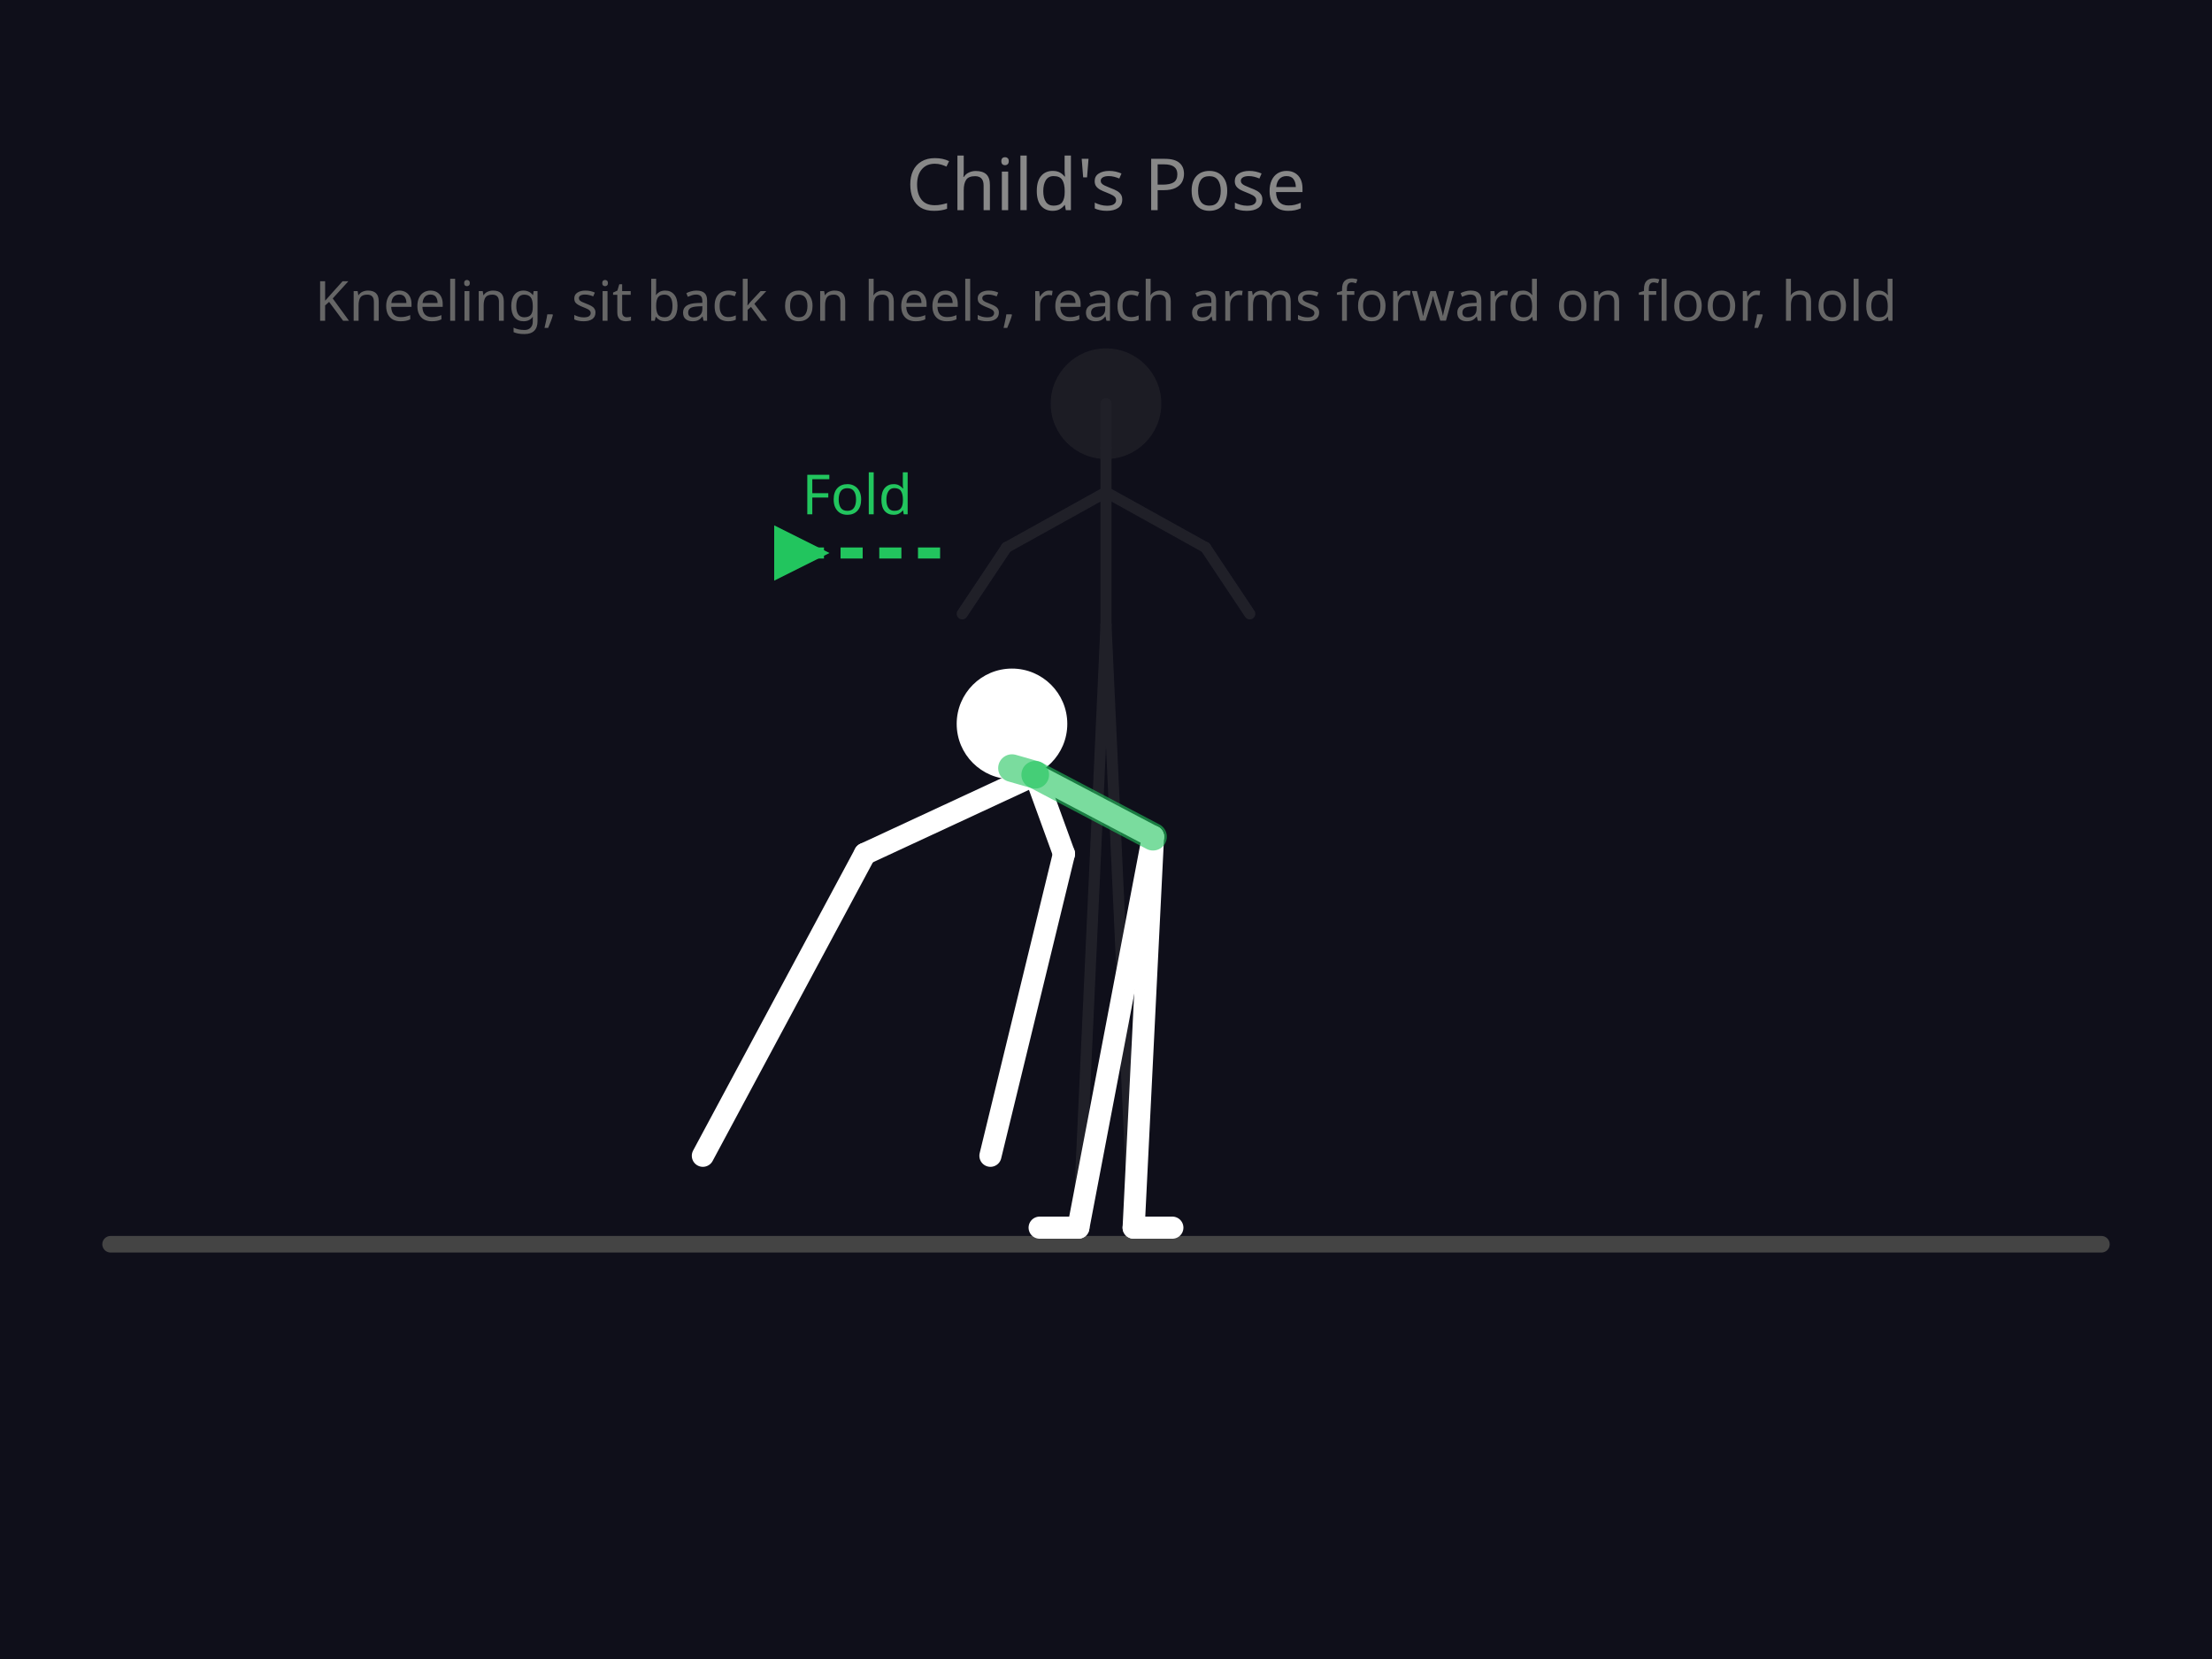
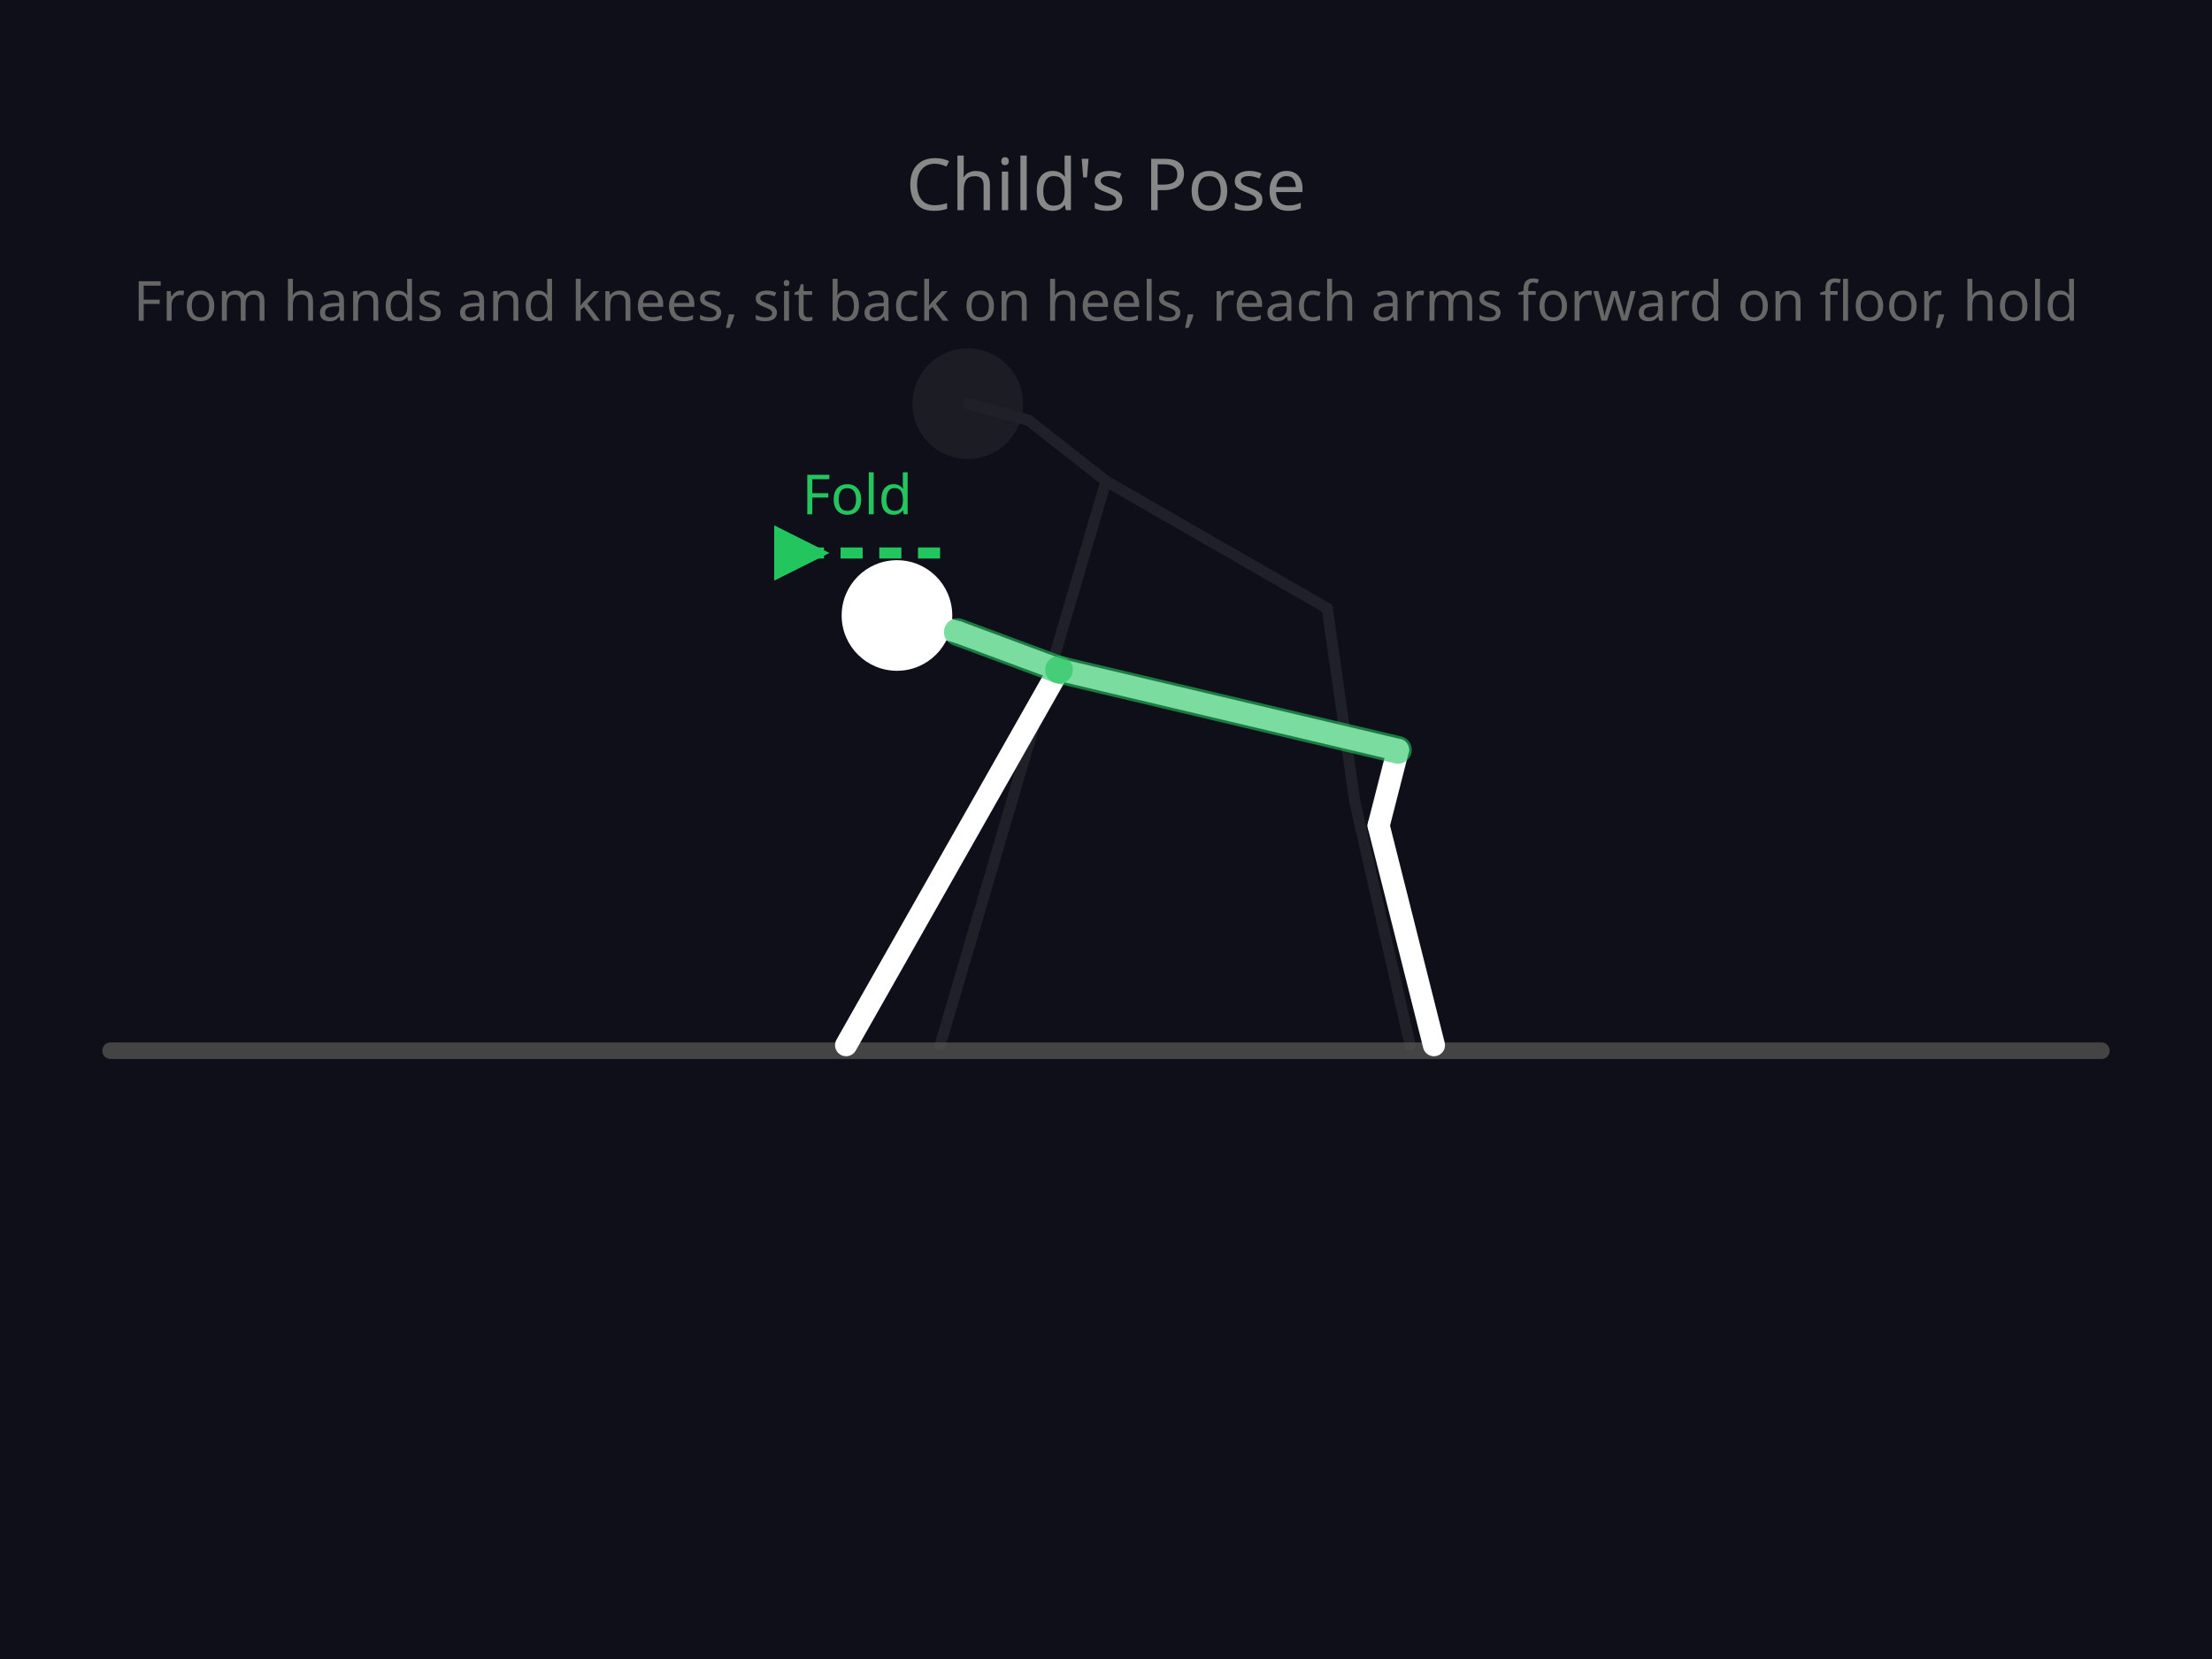
<svg xmlns="http://www.w3.org/2000/svg" viewBox="0 0 400 300">
  <rect width="400" height="300" fill="#0f0f1a" />
-   <line x1="20" y1="225" x2="380" y2="225" stroke="#444" stroke-width="3" stroke-linecap="round" />
+   <line x1="20" y1="190" x2="380" y2="190" stroke="#444" stroke-width="3" stroke-linecap="round" />
  <text x="200" y="38" fill="#888" font-size="13" font-family="sans-serif" text-anchor="middle">Child's Pose</text>
-   <text x="200" y="58" fill="#666" font-size="10" font-family="sans-serif" text-anchor="middle">Kneeling, sit back on heels, reach arms forward on floor, hold</text>
+   <text x="200" y="58" fill="#666" font-size="10" font-family="sans-serif" text-anchor="middle">From hands and knees, sit back on heels, reach arms forward on floor, hold</text>
  <g stroke="#555" stroke-width="2" fill="none" stroke-linecap="round" stroke-linejoin="round" opacity="0.25">
-     <circle cx="200" cy="73" r="10" fill="#444" stroke="none" />
-     <line x1="200" y1="73" x2="200" y2="81" />
-     <line x1="200" y1="81" x2="200" y2="89" />
-     <line x1="200" y1="89" x2="200" y2="113" />
-     <line x1="200" y1="89" x2="182" y2="99" />
-     <line x1="182" y1="99" x2="174" y2="111" />
-     <line x1="200" y1="89" x2="218" y2="99" />
-     <line x1="218" y1="99" x2="226" y2="111" />
-     <line x1="200" y1="113" x2="195" y2="222" />
-     <line x1="195" y1="222" x2="188" y2="222" />
-     <line x1="200" y1="113" x2="205" y2="222" />
-     <line x1="205" y1="222" x2="212" y2="222" />
+     <circle cx="175" cy="73" r="10" fill="#444" stroke="none" />
+     <line x1="175" y1="73" x2="186" y2="76" />
+     <line x1="186" y1="76" x2="200" y2="87" />
+     <line x1="200" y1="87" x2="240" y2="110" />
+     <line x1="200" y1="87" x2="170" y2="189" />
+     <line x1="240" y1="110" x2="245" y2="145" />
+     <line x1="245" y1="145" x2="255" y2="189" />
  </g>
  <g stroke="#FFF" stroke-width="4" fill="none" stroke-linecap="round" stroke-linejoin="round">
-     <circle cx="183" cy="130.9" r="10" fill="#FFF" stroke="none" />
-     <line x1="183" y1="130.9" x2="183" y2="138.9" />
-     <line x1="183" y1="138.9" x2="187.2" y2="140.1" />
-     <line x1="187.2" y1="140.1" x2="208.5" y2="151.3" />
-     <line x1="187.2" y1="140.1" x2="156.4" y2="154.4" />
-     <line x1="156.4" y1="154.4" x2="127.1" y2="209" />
-     <line x1="187.2" y1="140.1" x2="192.4" y2="154.4" />
-     <line x1="192.4" y1="154.4" x2="179.1" y2="209" />
-     <line x1="208.5" y1="151.3" x2="195" y2="222" />
-     <line x1="195" y1="222" x2="188" y2="222" />
-     <line x1="208.5" y1="151.3" x2="205" y2="222" />
-     <line x1="205" y1="222" x2="212" y2="222" />
-     <line x1="183" y1="138.9" x2="187.2" y2="140.1" stroke="#22C55E" stroke-width="5" opacity="0.6" />
-     <line x1="187.2" y1="140.1" x2="208.5" y2="151.3" stroke="#22C55E" stroke-width="5" opacity="0.6" />
+     <circle cx="162.2" cy="111.3" r="10" fill="#FFF" stroke="none" />
+     <line x1="162.2" y1="111.3" x2="173.2" y2="114.3" />
+     <line x1="173.2" y1="114.3" x2="191.5" y2="121.1" />
+     <line x1="191.5" y1="121.1" x2="252.8" y2="135.6" />
+     <line x1="191.5" y1="121.1" x2="153" y2="189" />
+     <line x1="252.8" y1="135.6" x2="249.3" y2="149.3" />
+     <line x1="249.3" y1="149.3" x2="259.3" y2="189" />
+     <line x1="173.2" y1="114.3" x2="191.5" y2="121.1" stroke="#22C55E" stroke-width="5" opacity="0.6" />
+     <line x1="191.5" y1="121.1" x2="252.8" y2="135.6" stroke="#22C55E" stroke-width="5" opacity="0.6" />
  </g>
  <line x1="170" y1="100" x2="140" y2="100" stroke="#22C55E" stroke-width="2" stroke-dasharray="4,3" />
  <polygon points="140,95 150,100 140,105" fill="#22C55E" />
  <text x="155" y="93" fill="#22C55E" font-size="10" text-anchor="middle" font-family="sans-serif">Fold</text>
</svg>
